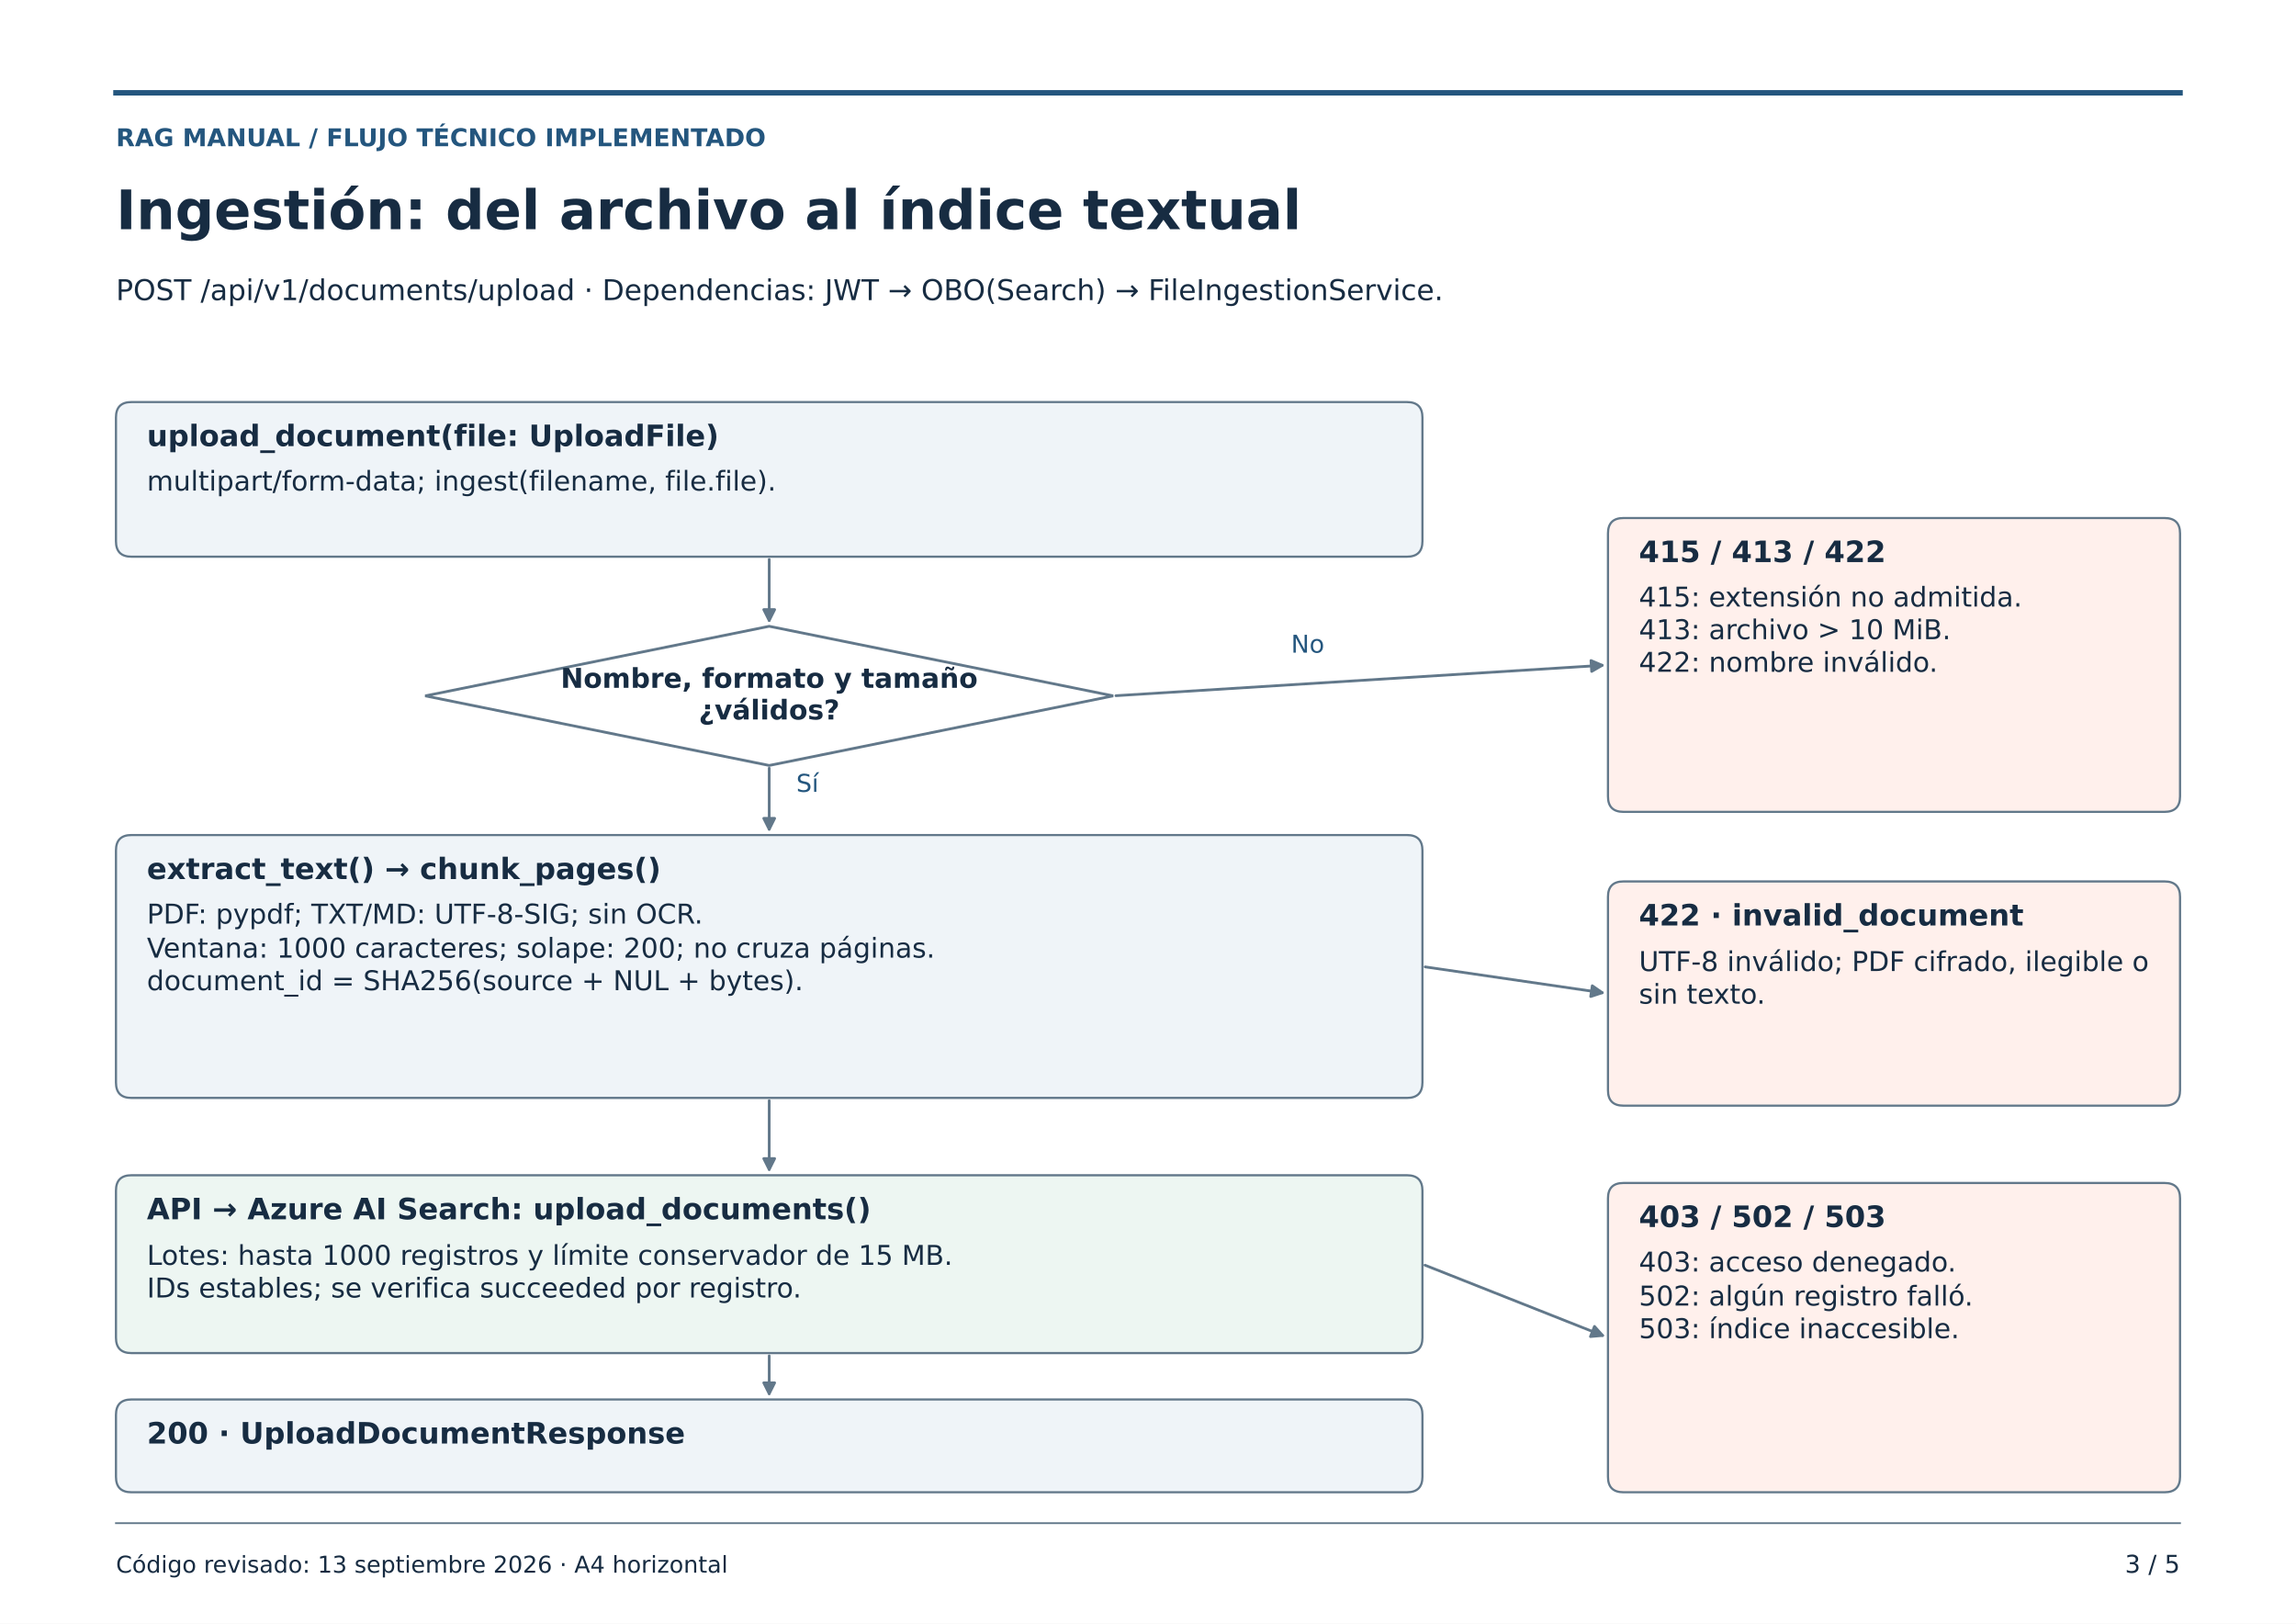
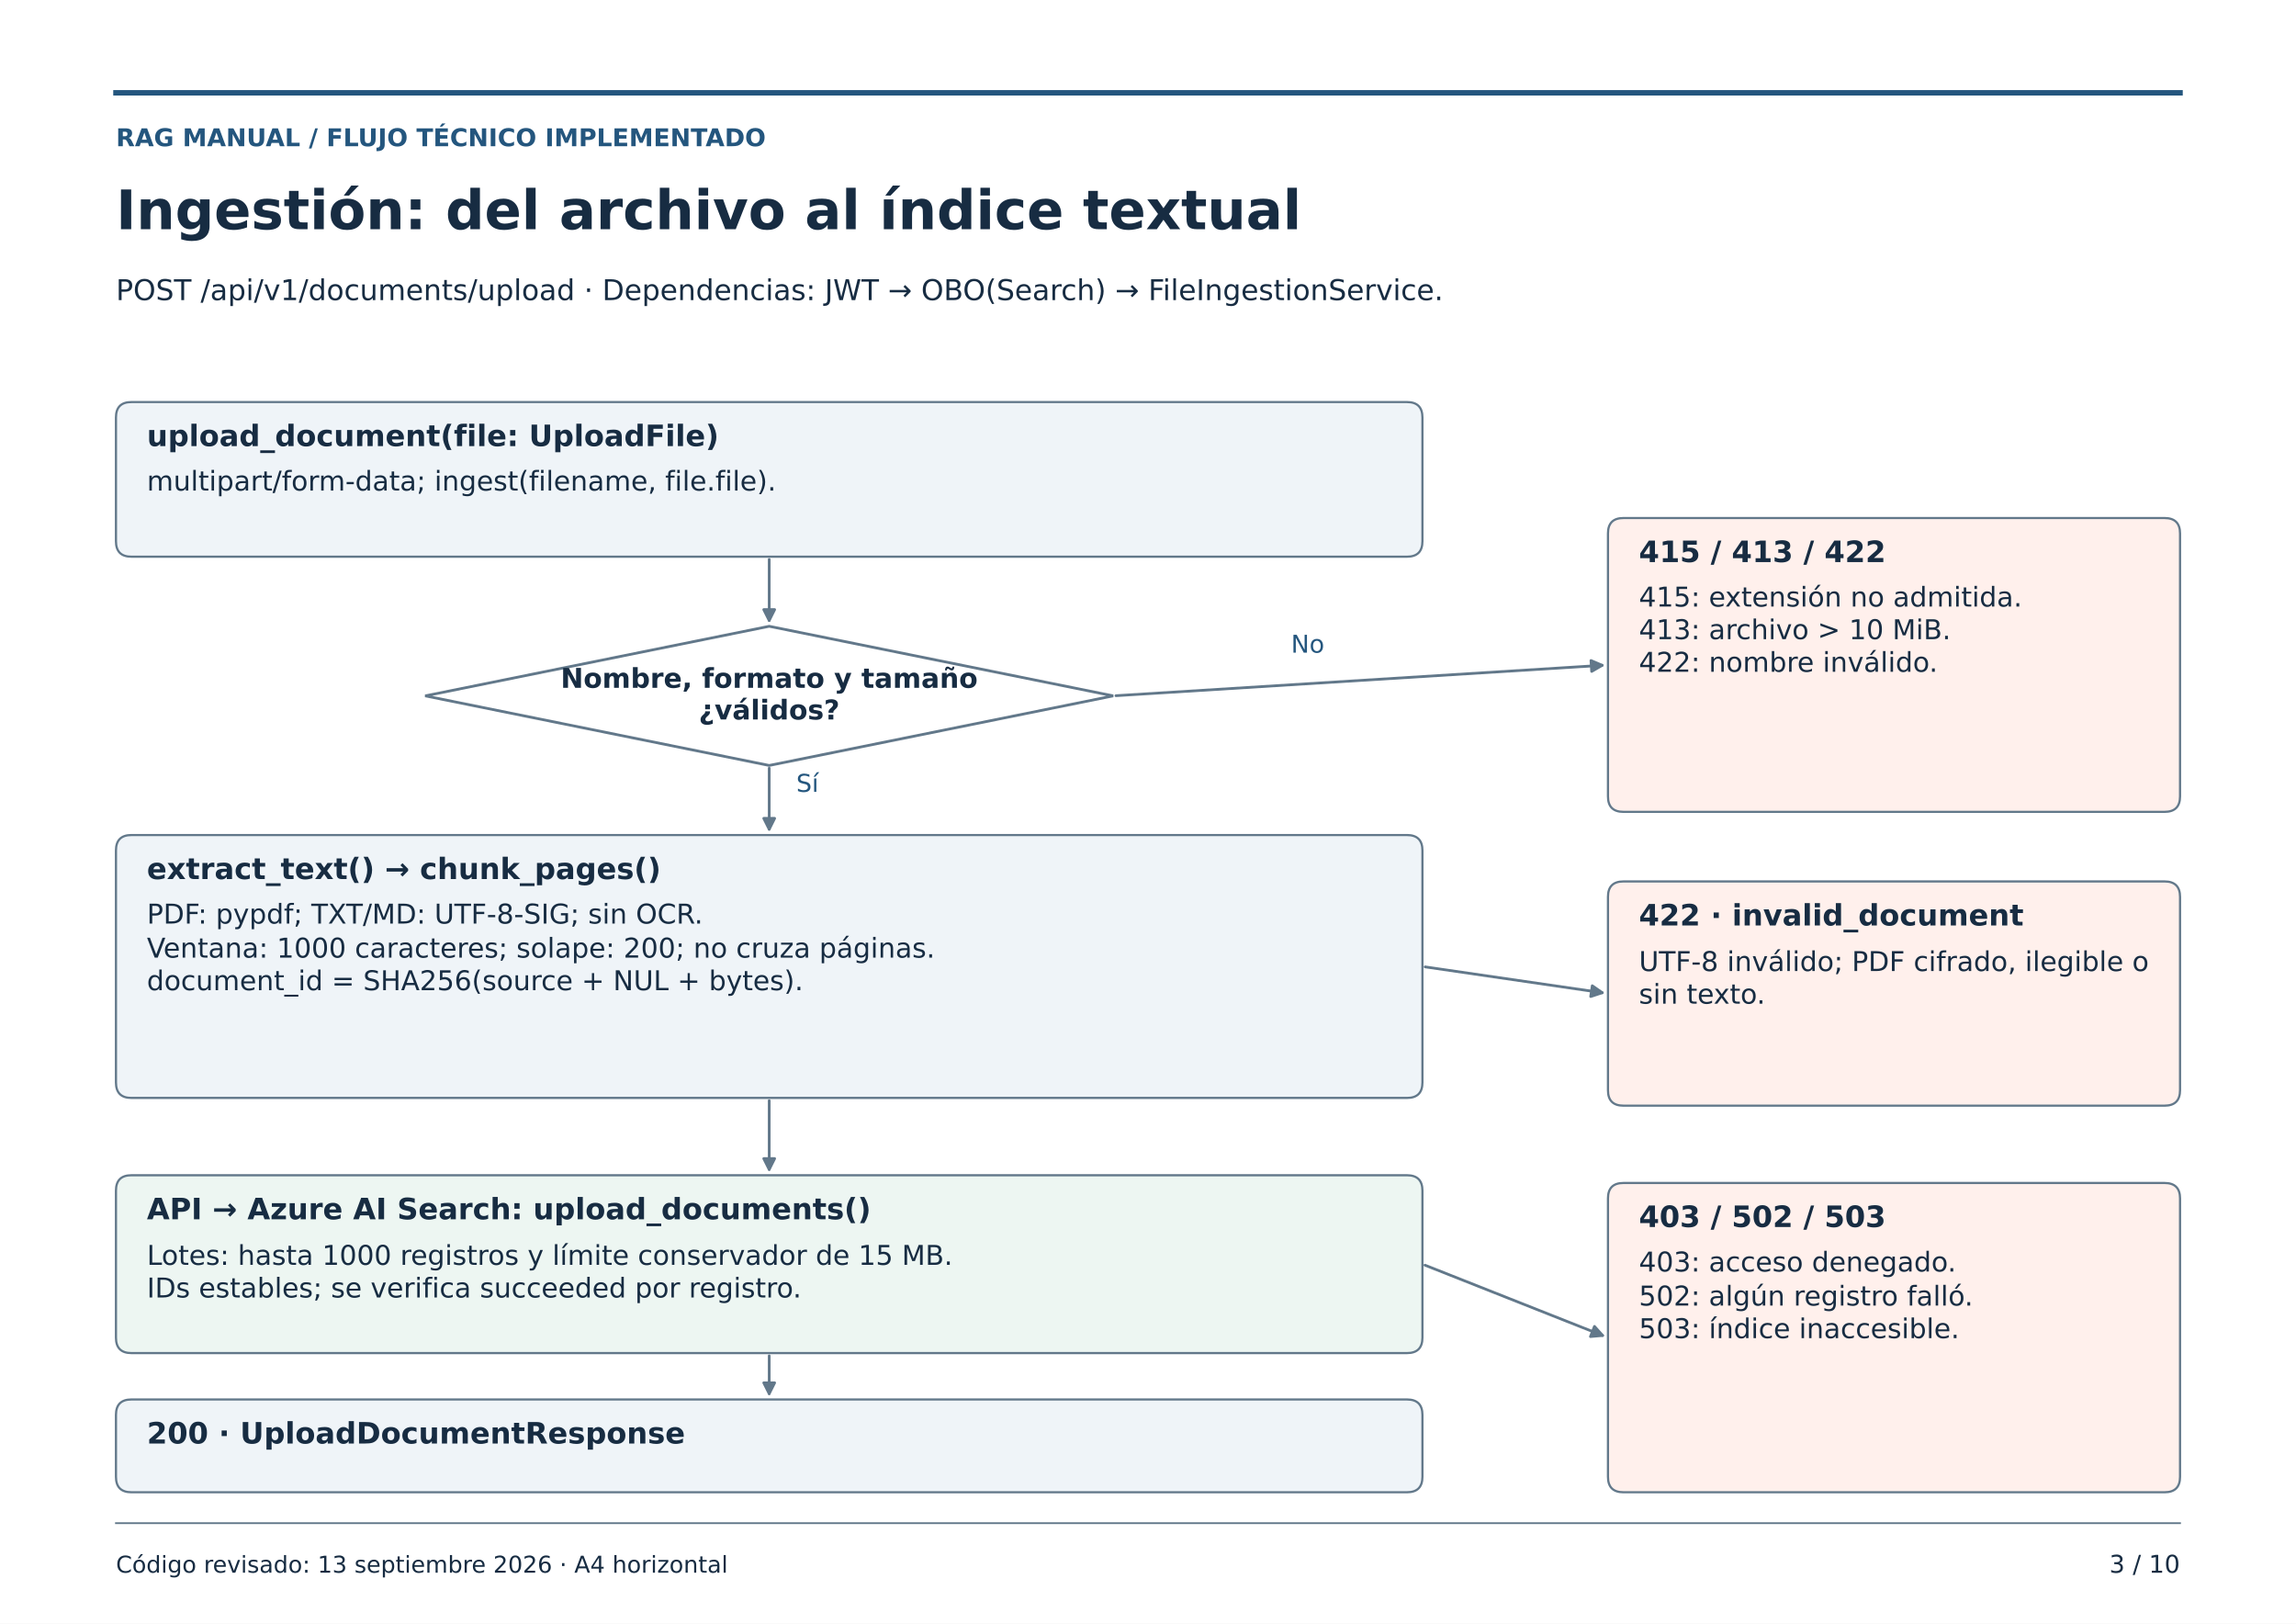
<svg xmlns="http://www.w3.org/2000/svg" width="841.89pt" height="595.276pt" viewBox="0 0 841.89 595.276" version="1.1">
  <defs>
    <style type="text/css">*{stroke-linejoin: round; stroke-linecap: butt}</style>
  </defs>
  <g id="figure_1">
    <g id="patch_1">
      <path d="M 0 595.276  L 841.89 595.276  L 841.89 0  L 0 0  z " style="fill: #ffffff" />
    </g>
    <g id="axes_1">
      <g id="line2d_1">
-         <path d="M 42.52 34.016  L 799.37 34.016  " clip-path="url(#pf771bf08ba)" style="fill: none; stroke: #24567e; stroke-width: 2; stroke-linecap: square" />
+         <path d="M 42.52 34.016  L 799.37 34.016  " clip-path="url(#pccefdbe53b)" style="fill: none; stroke: #24567e; stroke-width: 2; stroke-linecap: square" />
      </g>
      <g id="line2d_2">
-         <path d="M 42.52 558.425  L 799.37 558.425  " clip-path="url(#pf771bf08ba)" style="fill: none; stroke: #62788a; stroke-width: 0.65; stroke-linecap: square" />
+         <path d="M 42.52 558.425  L 799.37 558.425  " clip-path="url(#pccefdbe53b)" style="fill: none; stroke: #62788a; stroke-width: 0.65; stroke-linecap: square" />
      </g>
      <g id="patch_2">
-         <path d="M 282.047 205.094  Q 282.047 216.849 282.047 227.486  " clip-path="url(#pf771bf08ba)" style="fill: none; stroke: #62788a; stroke-linecap: round" />
-         <path d="M 284.047 223.486  L 282.047 227.486  L 280.047 223.486  z " clip-path="url(#pf771bf08ba)" style="fill: #62788a; stroke: #62788a; stroke-linecap: round" />
+         <path d="M 282.047 205.094  Q 282.047 216.849 282.047 227.486  " clip-path="url(#pccefdbe53b)" style="fill: none; stroke: #62788a; stroke-linecap: round" />
+         <path d="M 284.047 223.486  L 282.047 227.486  L 280.047 223.486  z " clip-path="url(#pccefdbe53b)" style="fill: #62788a; stroke: #62788a; stroke-linecap: round" />
      </g>
      <g id="patch_3">
-         <path d="M 282.047 281.63  Q 282.047 293.384 282.047 304.021  " clip-path="url(#pf771bf08ba)" style="fill: none; stroke: #62788a; stroke-linecap: round" />
-         <path d="M 284.047 300.021  L 282.047 304.021  L 280.047 300.021  z " clip-path="url(#pf771bf08ba)" style="fill: #62788a; stroke: #62788a; stroke-linecap: round" />
+         <path d="M 282.047 281.63  Q 282.047 293.384 282.047 304.021  " clip-path="url(#pccefdbe53b)" style="fill: none; stroke: #62788a; stroke-linecap: round" />
+         <path d="M 284.047 300.021  L 282.047 304.021  L 280.047 300.021  z " clip-path="url(#pccefdbe53b)" style="fill: #62788a; stroke: #62788a; stroke-linecap: round" />
      </g>
      <g id="patch_4">
-         <path d="M 409.188 255.056  Q 498.898 249.449 587.491 243.912  " clip-path="url(#pf771bf08ba)" style="fill: none; stroke: #62788a; stroke-linecap: round" />
-         <path d="M 583.374 242.165  L 587.491 243.912  L 583.624 246.157  z " clip-path="url(#pf771bf08ba)" style="fill: #62788a; stroke: #62788a; stroke-linecap: round" />
+         <path d="M 409.188 255.056  Q 498.898 249.449 587.491 243.912  " clip-path="url(#pccefdbe53b)" style="fill: none; stroke: #62788a; stroke-linecap: round" />
+         <path d="M 583.374 242.165  L 587.491 243.912  L 583.624 246.157  z " clip-path="url(#pccefdbe53b)" style="fill: #62788a; stroke: #62788a; stroke-linecap: round" />
      </g>
      <g id="patch_5">
-         <path d="M 522.567 354.475  Q 555.594 359.292 587.514 363.947  " clip-path="url(#pf771bf08ba)" style="fill: none; stroke: #62788a; stroke-linecap: round" />
-         <path d="M 583.844 361.391  L 587.514 363.947  L 583.267 365.349  z " clip-path="url(#pf771bf08ba)" style="fill: #62788a; stroke: #62788a; stroke-linecap: round" />
+         <path d="M 522.567 354.475  Q 555.594 359.292 587.514 363.947  " clip-path="url(#pccefdbe53b)" style="fill: none; stroke: #62788a; stroke-linecap: round" />
+         <path d="M 583.844 361.391  L 587.514 363.947  L 583.267 365.349  z " clip-path="url(#pccefdbe53b)" style="fill: #62788a; stroke: #62788a; stroke-linecap: round" />
      </g>
      <g id="patch_6">
-         <path d="M 282.047 403.52  Q 282.047 416.694 282.047 428.75  " clip-path="url(#pf771bf08ba)" style="fill: none; stroke: #62788a; stroke-linecap: round" />
-         <path d="M 284.047 424.75  L 282.047 428.75  L 280.047 424.75  z " clip-path="url(#pf771bf08ba)" style="fill: #62788a; stroke: #62788a; stroke-linecap: round" />
+         <path d="M 282.047 403.52  Q 282.047 416.694 282.047 428.75  " clip-path="url(#pccefdbe53b)" style="fill: none; stroke: #62788a; stroke-linecap: round" />
+         <path d="M 284.047 424.75  L 282.047 428.75  L 280.047 424.75  z " clip-path="url(#pccefdbe53b)" style="fill: #62788a; stroke: #62788a; stroke-linecap: round" />
      </g>
      <g id="patch_7">
-         <path d="M 522.501 463.831  Q 555.589 476.928 587.637 489.614  " clip-path="url(#pf771bf08ba)" style="fill: none; stroke: #62788a; stroke-linecap: round" />
-         <path d="M 584.654 486.282  L 587.637 489.614  L 583.182 490.002  z " clip-path="url(#pf771bf08ba)" style="fill: #62788a; stroke: #62788a; stroke-linecap: round" />
+         <path d="M 522.501 463.831  Q 555.589 476.928 587.637 489.614  " clip-path="url(#pccefdbe53b)" style="fill: none; stroke: #62788a; stroke-linecap: round" />
+         <path d="M 584.654 486.282  L 587.637 489.614  L 583.182 490.002  z " clip-path="url(#pccefdbe53b)" style="fill: #62788a; stroke: #62788a; stroke-linecap: round" />
      </g>
      <g id="patch_8">
-         <path d="M 282.047 497.064  Q 282.047 504.569 282.047 510.956  " clip-path="url(#pf771bf08ba)" style="fill: none; stroke: #62788a; stroke-linecap: round" />
-         <path d="M 284.047 506.956  L 282.047 510.956  L 280.047 506.956  z " clip-path="url(#pf771bf08ba)" style="fill: #62788a; stroke: #62788a; stroke-linecap: round" />
+         <path d="M 282.047 497.064  Q 282.047 504.569 282.047 510.956  " clip-path="url(#pccefdbe53b)" style="fill: none; stroke: #62788a; stroke-linecap: round" />
+         <path d="M 284.047 506.956  L 282.047 510.956  L 280.047 506.956  z " clip-path="url(#pccefdbe53b)" style="fill: #62788a; stroke: #62788a; stroke-linecap: round" />
      </g>
      <g id="text_1">
+         <text style="font-size: 9px; font-family: 'DejaVu Sans'; text-anchor: end; fill: #172c42" x="799.37" y="576.602" transform="rotate(-0 799.3701 576.6024)">3 / 10</text>
+       </g>
+       <g id="patch_9">
+         <path d="M 48.189 147.402  L 515.906 147.402  Q 521.575 147.402 521.575 153.071  L 521.575 198.425  Q 521.575 204.094 515.906 204.094  L 48.189 204.094  Q 42.52 204.094 42.52 198.425  L 42.52 153.071  Q 42.52 147.402 48.189 147.402  z " clip-path="url(#pccefdbe53b)" style="fill: #eff4f8; stroke: #62788a; stroke-width: 0.8; stroke-linejoin: miter" />
+       </g>
+       <g id="patch_10">
+         <path d="M 282.047 229.606  L 408.189 255.118  L 282.047 280.63  L 155.906 255.118  z " clip-path="url(#pccefdbe53b)" style="fill: #ffffff; stroke: #62788a; stroke-linejoin: miter" />
+       </g>
+       <g id="patch_11">
+         <path d="M 48.189 306.142  L 515.906 306.142  Q 521.575 306.142 521.575 311.811  L 521.575 396.85  Q 521.575 402.52 515.906 402.52  L 48.189 402.52  Q 42.52 402.52 42.52 396.85  L 42.52 311.811  Q 42.52 306.142 48.189 306.142  z " clip-path="url(#pccefdbe53b)" style="fill: #eff4f8; stroke: #62788a; stroke-width: 0.8; stroke-linejoin: miter" />
+       </g>
+       <g id="patch_12">
+         <path d="M 48.189 430.866  L 515.906 430.866  Q 521.575 430.866 521.575 436.535  L 521.575 490.394  Q 521.575 496.063 515.906 496.063  L 48.189 496.063  Q 42.52 496.063 42.52 490.394  L 42.52 436.535  Q 42.52 430.866 48.189 430.866  z " clip-path="url(#pccefdbe53b)" style="fill: #edf6f2; stroke: #62788a; stroke-width: 0.8; stroke-linejoin: miter" />
+       </g>
+       <g id="patch_13">
+         <path d="M 48.189 513.071  L 515.906 513.071  Q 521.575 513.071 521.575 518.74  L 521.575 541.417  Q 521.575 547.087 515.906 547.087  L 48.189 547.087  Q 42.52 547.087 42.52 541.417  L 42.52 518.74  Q 42.52 513.071 48.189 513.071  z " clip-path="url(#pccefdbe53b)" style="fill: #eff4f8; stroke: #62788a; stroke-width: 0.8; stroke-linejoin: miter" />
+       </g>
+       <g id="patch_14">
+         <path d="M 595.276 189.921  L 793.701 189.921  Q 799.37 189.921 799.37 195.591  L 799.37 291.969  Q 799.37 297.638 793.701 297.638  L 595.276 297.638  Q 589.606 297.638 589.606 291.969  L 589.606 195.591  Q 589.606 189.921 595.276 189.921  z " clip-path="url(#pccefdbe53b)" style="fill: #fff0ec; stroke: #62788a; stroke-width: 0.8; stroke-linejoin: miter" />
+       </g>
+       <g id="patch_15">
+         <path d="M 595.276 323.15  L 793.701 323.15  Q 799.37 323.15 799.37 328.819  L 799.37 399.685  Q 799.37 405.354 793.701 405.354  L 595.276 405.354  Q 589.606 405.354 589.606 399.685  L 589.606 328.819  Q 589.606 323.15 595.276 323.15  z " clip-path="url(#pccefdbe53b)" style="fill: #fff0ec; stroke: #62788a; stroke-width: 0.8; stroke-linejoin: miter" />
+       </g>
+       <g id="patch_16">
+         <path d="M 595.276 433.701  L 793.701 433.701  Q 799.37 433.701 799.37 439.37  L 799.37 541.417  Q 799.37 547.087 793.701 547.087  L 595.276 547.087  Q 589.606 547.087 589.606 541.417  L 589.606 439.37  Q 589.606 433.701 595.276 433.701  z " clip-path="url(#pccefdbe53b)" style="fill: #fff0ec; stroke: #62788a; stroke-width: 0.8; stroke-linejoin: miter" />
+       </g>
+       <g id="text_2">
        <text style="font-weight: 700; font-size: 9px; font-family: 'DejaVu Sans'; text-anchor: start; fill: #24567e" x="42.52" y="53.61" transform="rotate(-0 42.51969 53.61042)">RAG MANUAL / FLUJO TÉCNICO IMPLEMENTADO</text>
      </g>
-       <g id="text_2">
+       <g id="text_3">
        <text style="font-weight: 700; font-size: 20px; font-family: 'DejaVu Sans'; text-anchor: start; fill: #172c42" x="42.52" y="84.028" transform="rotate(-0 42.51969 84.02837)">Ingestión: del archivo al índice textual</text>
      </g>
-       <g id="text_3">
+       <g id="text_4">
        <text style="font-size: 10.5px; font-family: 'DejaVu Sans'; text-anchor: start; fill: #172c42" x="42.52" y="110.026" transform="rotate(-0 42.51969 110.0256)">POST /api/v1/documents/upload · Dependencias: JWT → OBO(Search) → FileIngestionService.</text>
      </g>
-       <g id="text_4">
+       <g id="text_5">
        <text style="font-size: 8.5px; font-family: 'DejaVu Sans'; text-anchor: start; fill: #172c42" x="42.52" y="576.562" transform="rotate(-0 42.51969 576.5625)">Código revisado: 13 septiembre 2026 · A4 horizontal</text>
-       </g>
-       <g id="text_5">
-         <text style="font-size: 9px; font-family: 'DejaVu Sans'; text-anchor: end; fill: #172c42" x="799.37" y="576.602" transform="rotate(-0 799.3701 576.6024)">3 / 5</text>
-       </g>
-       <g id="patch_9">
-         <path d="M 48.189 147.402  L 515.906 147.402  Q 521.575 147.402 521.575 153.071  L 521.575 198.425  Q 521.575 204.094 515.906 204.094  L 48.189 204.094  Q 42.52 204.094 42.52 198.425  L 42.52 153.071  Q 42.52 147.402 48.189 147.402  z " clip-path="url(#pf771bf08ba)" style="fill: #eff4f8; stroke: #62788a; stroke-width: 0.8; stroke-linejoin: miter" />
      </g>
      <g id="text_6">
        <text style="font-weight: 700; font-size: 10.8px; font-family: 'DejaVu Sans'; text-anchor: start; fill: #172c42" x="53.858" y="163.545" transform="rotate(-0 53.85827 163.5449)">upload_document(file: UploadFile)</text>
      </g>
      <g id="text_7">
        <text style="font-size: 10px; font-family: 'DejaVu Sans'; text-anchor: start; fill: #172c42" x="53.858" y="179.854" transform="rotate(-0 53.85827 179.8542)">multipart/form-data; ingest(filename, file.file).</text>
      </g>
-       <g id="patch_10">
-         <path d="M 282.047 229.606  L 408.189 255.118  L 282.047 280.63  L 155.906 255.118  z " clip-path="url(#pf771bf08ba)" style="fill: #ffffff; stroke: #62788a; stroke-linejoin: miter" />
+       <g id="text_8">
+         <text style="font-weight: 700; font-size: 10px; font-family: 'DejaVu Sans'; fill: #172c42" transform="translate(205.573 252.1597)">Nombre, formato y tamaño</text>
+         <text style="font-weight: 700; font-size: 10px; font-family: 'DejaVu Sans'; fill: #172c42" transform="translate(256.1941 263.775)">¿válidos?</text>
      </g>
-       <g id="patch_11">
-         <path d="M 48.189 306.142  L 515.906 306.142  Q 521.575 306.142 521.575 311.811  L 521.575 396.85  Q 521.575 402.52 515.906 402.52  L 48.189 402.52  Q 42.52 402.52 42.52 396.85  L 42.52 311.811  Q 42.52 306.142 48.189 306.142  z " clip-path="url(#pf771bf08ba)" style="fill: #eff4f8; stroke: #62788a; stroke-width: 0.8; stroke-linejoin: miter" />
-       </g>
-       <g id="text_8">
+       <g id="text_9">
        <text style="font-weight: 700; font-size: 10.8px; font-family: 'DejaVu Sans'; text-anchor: start; fill: #172c42" x="53.858" y="322.285" transform="rotate(-0 53.85827 322.2851)">extract_text() → chunk_pages()</text>
      </g>
-       <g id="text_9">
+       <g id="text_10">
        <text style="font-size: 10px; font-family: 'DejaVu Sans'; fill: #172c42" transform="translate(53.85827 338.5943)">PDF: pypdf; TXT/MD: UTF-8-SIG; sin OCR.</text>
        <text style="font-size: 10px; font-family: 'DejaVu Sans'; fill: #172c42" transform="translate(53.85827 351.072)">Ventana: 1000 caracteres; solape: 200; no cruza páginas.</text>
        <text style="font-size: 10px; font-family: 'DejaVu Sans'; fill: #172c42" transform="translate(53.85827 363.0297)">document_id = SHA256(source + NUL + bytes).</text>
      </g>
-       <g id="patch_12">
-         <path d="M 48.189 430.866  L 515.906 430.866  Q 521.575 430.866 521.575 436.535  L 521.575 490.394  Q 521.575 496.063 515.906 496.063  L 48.189 496.063  Q 42.52 496.063 42.52 490.394  L 42.52 436.535  Q 42.52 430.866 48.189 430.866  z " clip-path="url(#pf771bf08ba)" style="fill: #edf6f2; stroke: #62788a; stroke-width: 0.8; stroke-linejoin: miter" />
-       </g>
-       <g id="text_10">
+       <g id="text_11">
        <text style="font-weight: 700; font-size: 10.8px; font-family: 'DejaVu Sans'; text-anchor: start; fill: #172c42" x="53.858" y="447.009" transform="rotate(-0 53.85827 447.0095)">API → Azure AI Search: upload_documents()</text>
      </g>
-       <g id="text_11">
+       <g id="text_12">
        <text style="font-size: 10px; font-family: 'DejaVu Sans'; fill: #172c42" transform="translate(53.85827 463.7188)">Lotes: hasta 1000 registros y límite conservador de 15 MB.</text>
        <text style="font-size: 10px; font-family: 'DejaVu Sans'; fill: #172c42" transform="translate(53.85827 475.6764)">IDs estables; se verifica succeeded por registro.</text>
      </g>
-       <g id="patch_13">
-         <path d="M 48.189 513.071  L 515.906 513.071  Q 521.575 513.071 521.575 518.74  L 521.575 541.417  Q 521.575 547.087 515.906 547.087  L 48.189 547.087  Q 42.52 547.087 42.52 541.417  L 42.52 518.74  Q 42.52 513.071 48.189 513.071  z " clip-path="url(#pf771bf08ba)" style="fill: #eff4f8; stroke: #62788a; stroke-width: 0.8; stroke-linejoin: miter" />
-       </g>
-       <g id="text_12">
+       <g id="text_13">
        <text style="font-weight: 700; font-size: 10.8px; font-family: 'DejaVu Sans'; text-anchor: start; fill: #172c42" x="53.858" y="529.214" transform="rotate(-0 53.85827 529.2142)">200 · UploadDocumentResponse</text>
      </g>
-       <g id="patch_14">
-         <path d="M 595.276 189.921  L 793.701 189.921  Q 799.37 189.921 799.37 195.591  L 799.37 291.969  Q 799.37 297.638 793.701 297.638  L 595.276 297.638  Q 589.606 297.638 589.606 291.969  L 589.606 195.591  Q 589.606 189.921 595.276 189.921  z " clip-path="url(#pf771bf08ba)" style="fill: #fff0ec; stroke: #62788a; stroke-width: 0.8; stroke-linejoin: miter" />
-       </g>
-       <g id="text_13">
+       <g id="text_14">
        <text style="font-weight: 700; font-size: 10.8px; font-family: 'DejaVu Sans'; text-anchor: start; fill: #172c42" x="600.945" y="206.065" transform="rotate(-0 600.9449 206.0646)">415 / 413 / 422</text>
      </g>
-       <g id="text_14">
+       <g id="text_15">
        <text style="font-size: 10px; font-family: 'DejaVu Sans'; fill: #172c42" transform="translate(600.9449 222.3739)">415: extensión no admitida.</text>
        <text style="font-size: 10px; font-family: 'DejaVu Sans'; fill: #172c42" transform="translate(600.9449 234.3315)">413: archivo &gt; 10 MiB.</text>
        <text style="font-size: 10px; font-family: 'DejaVu Sans'; fill: #172c42" transform="translate(600.9449 246.2892)">422: nombre inválido.</text>
      </g>
-       <g id="patch_15">
-         <path d="M 595.276 323.15  L 793.701 323.15  Q 799.37 323.15 799.37 328.819  L 799.37 399.685  Q 799.37 405.354 793.701 405.354  L 595.276 405.354  Q 589.606 405.354 589.606 399.685  L 589.606 328.819  Q 589.606 323.15 595.276 323.15  z " clip-path="url(#pf771bf08ba)" style="fill: #fff0ec; stroke: #62788a; stroke-width: 0.8; stroke-linejoin: miter" />
-       </g>
-       <g id="text_15">
+       <g id="text_16">
        <text style="font-weight: 700; font-size: 10.8px; font-family: 'DejaVu Sans'; text-anchor: start; fill: #172c42" x="600.945" y="339.293" transform="rotate(-0 600.9449 339.2929)">422 · invalid_document</text>
      </g>
-       <g id="text_16">
+       <g id="text_17">
        <text style="font-size: 10px; font-family: 'DejaVu Sans'; fill: #172c42" transform="translate(600.9449 356.0022)">UTF-8 inválido; PDF cifrado, ilegible o</text>
        <text style="font-size: 10px; font-family: 'DejaVu Sans'; fill: #172c42" transform="translate(600.9449 367.9599)">sin texto.</text>
      </g>
-       <g id="patch_16">
-         <path d="M 595.276 433.701  L 793.701 433.701  Q 799.37 433.701 799.37 439.37  L 799.37 541.417  Q 799.37 547.087 793.701 547.087  L 595.276 547.087  Q 589.606 547.087 589.606 541.417  L 589.606 439.37  Q 589.606 433.701 595.276 433.701  z " clip-path="url(#pf771bf08ba)" style="fill: #fff0ec; stroke: #62788a; stroke-width: 0.8; stroke-linejoin: miter" />
-       </g>
-       <g id="text_17">
+       <g id="text_18">
        <text style="font-weight: 700; font-size: 10.8px; font-family: 'DejaVu Sans'; text-anchor: start; fill: #172c42" x="600.945" y="449.844" transform="rotate(-0 600.9449 449.8441)">403 / 502 / 503</text>
      </g>
-       <g id="text_18">
+       <g id="text_19">
        <text style="font-size: 10px; font-family: 'DejaVu Sans'; fill: #172c42" transform="translate(600.9449 466.1534)">403: acceso denegado.</text>
        <text style="font-size: 10px; font-family: 'DejaVu Sans'; fill: #172c42" transform="translate(600.9449 478.6311)">502: algún registro falló.</text>
        <text style="font-size: 10px; font-family: 'DejaVu Sans'; fill: #172c42" transform="translate(600.9449 490.5887)">503: índice inaccesible.</text>
      </g>
-       <g id="text_19">
+       <g id="text_20">
        <text style="font-size: 9px; font-family: 'DejaVu Sans'; text-anchor: start; fill: #24567e" x="291.969" y="290.303" transform="rotate(-0 291.9685 290.3032)">Sí</text>
      </g>
-       <g id="text_20">
+       <g id="text_21">
        <text style="font-size: 9px; font-family: 'DejaVu Sans'; text-anchor: start; fill: #24567e" x="473.386" y="239.28" transform="rotate(-0 473.3858 239.2795)">No</text>
-       </g>
-       <g id="text_21">
-         <text style="font-weight: 700; font-size: 10px; font-family: 'DejaVu Sans'; fill: #172c42" transform="translate(205.573 252.1597)">Nombre, formato y tamaño</text>
-         <text style="font-weight: 700; font-size: 10px; font-family: 'DejaVu Sans'; fill: #172c42" transform="translate(256.1941 263.775)">¿válidos?</text>
      </g>
    </g>
  </g>
  <defs>
-     <clipPath id="pf771bf08ba">
+     <clipPath id="pccefdbe53b">
      <rect x="0" y="0" width="841.89" height="595.276" />
    </clipPath>
  </defs>
</svg>
